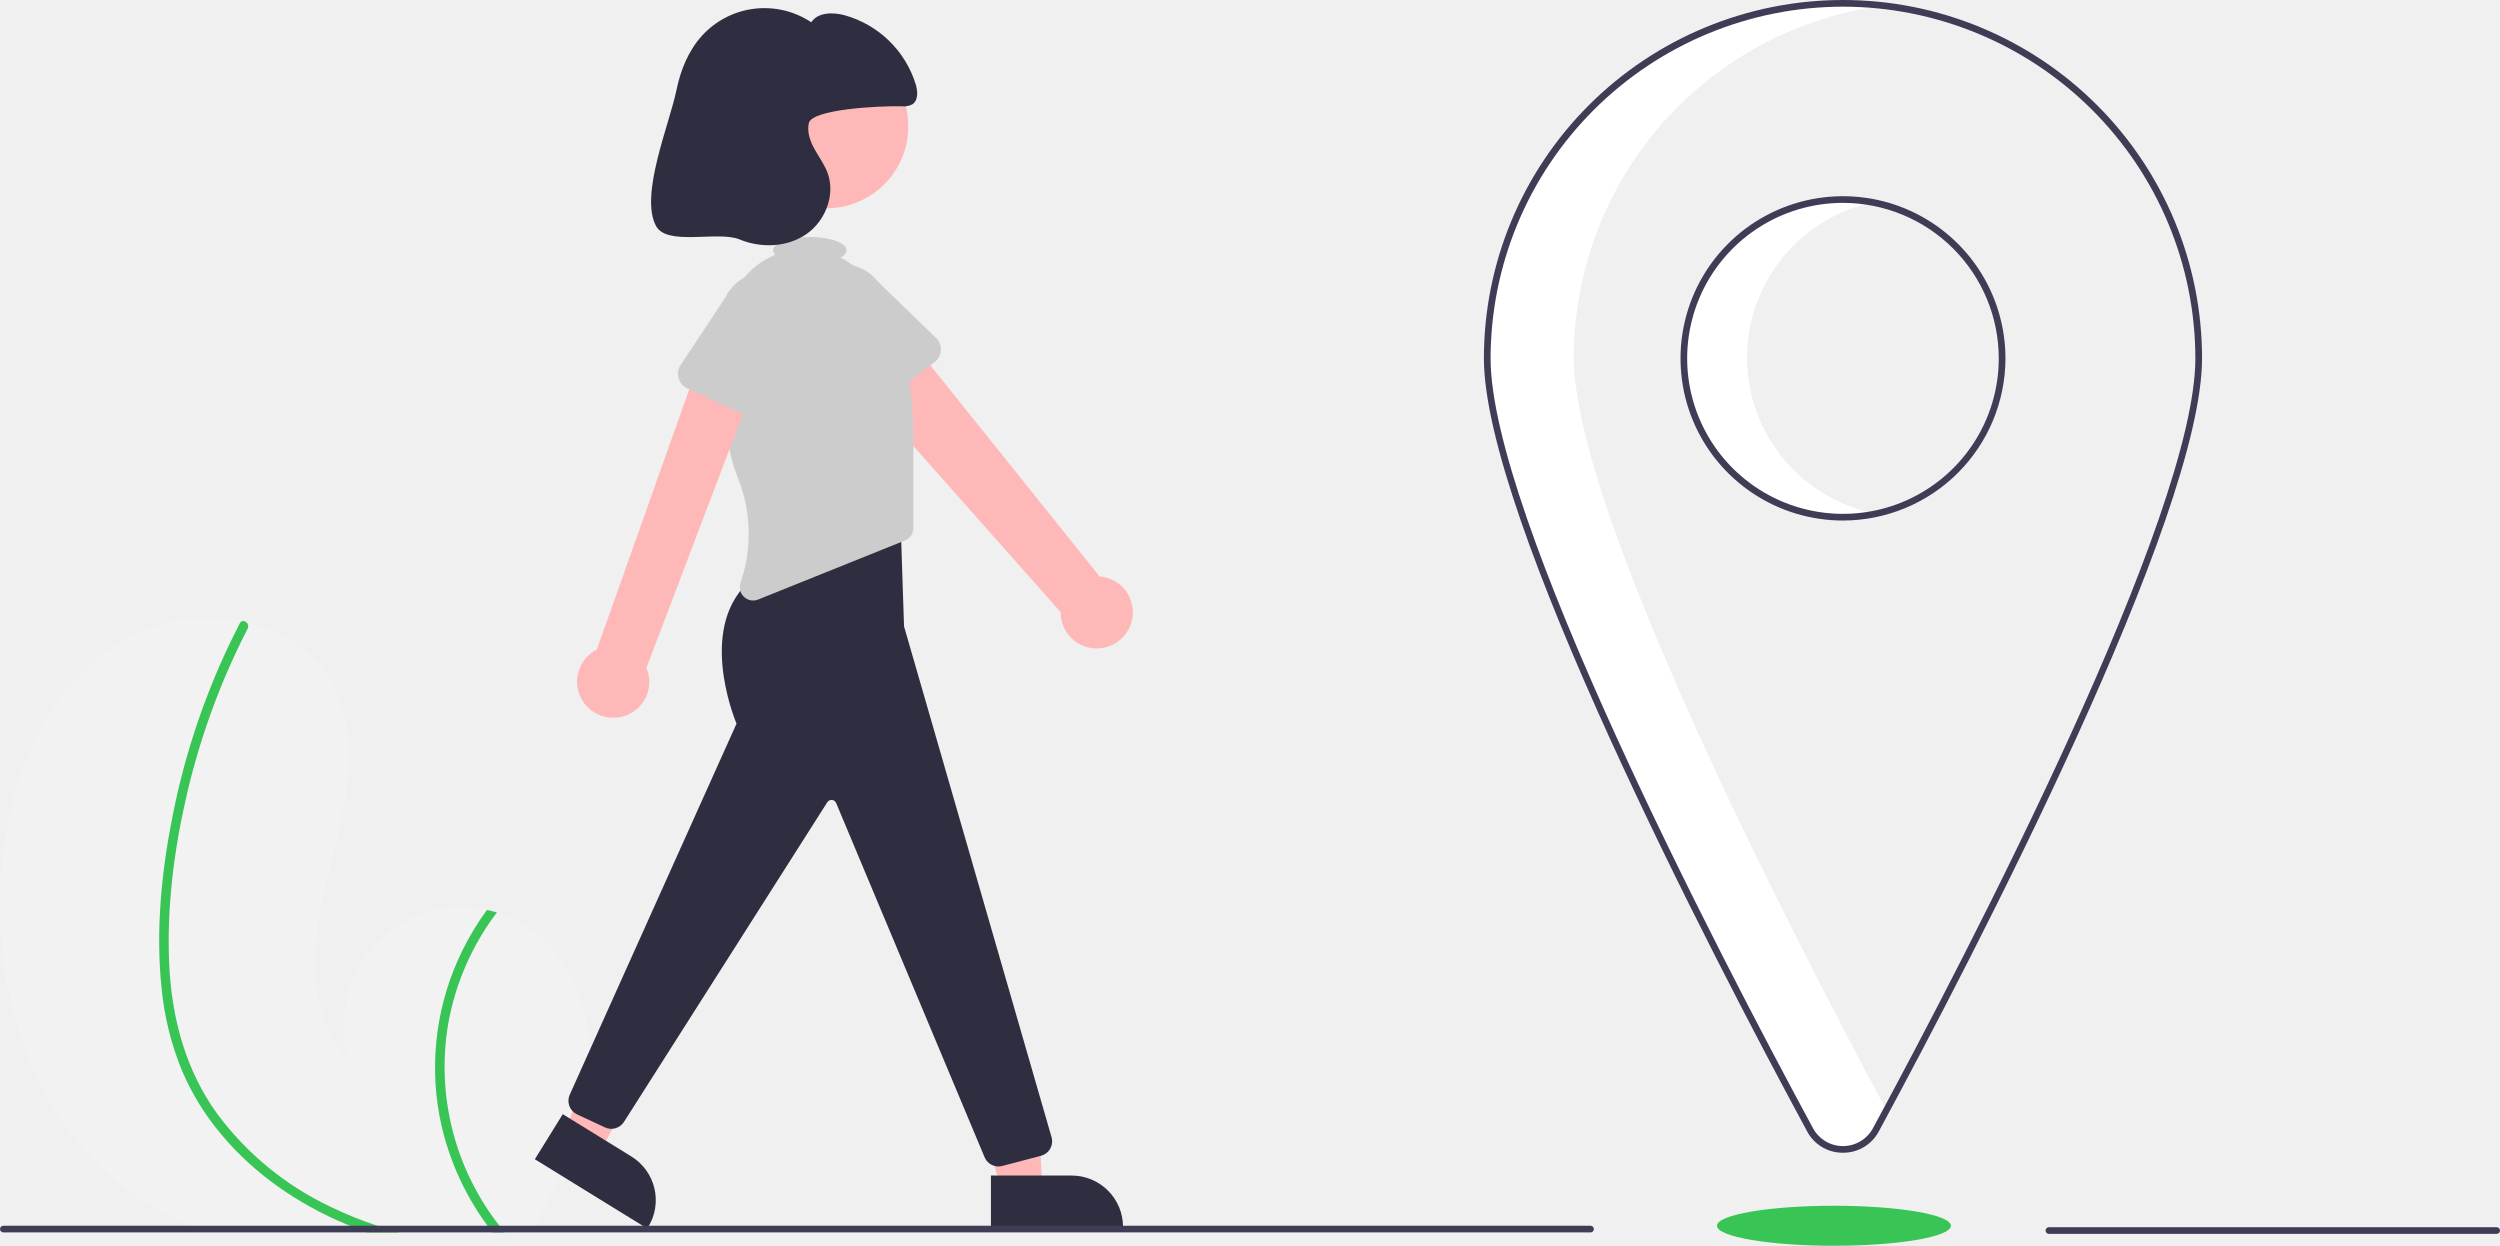
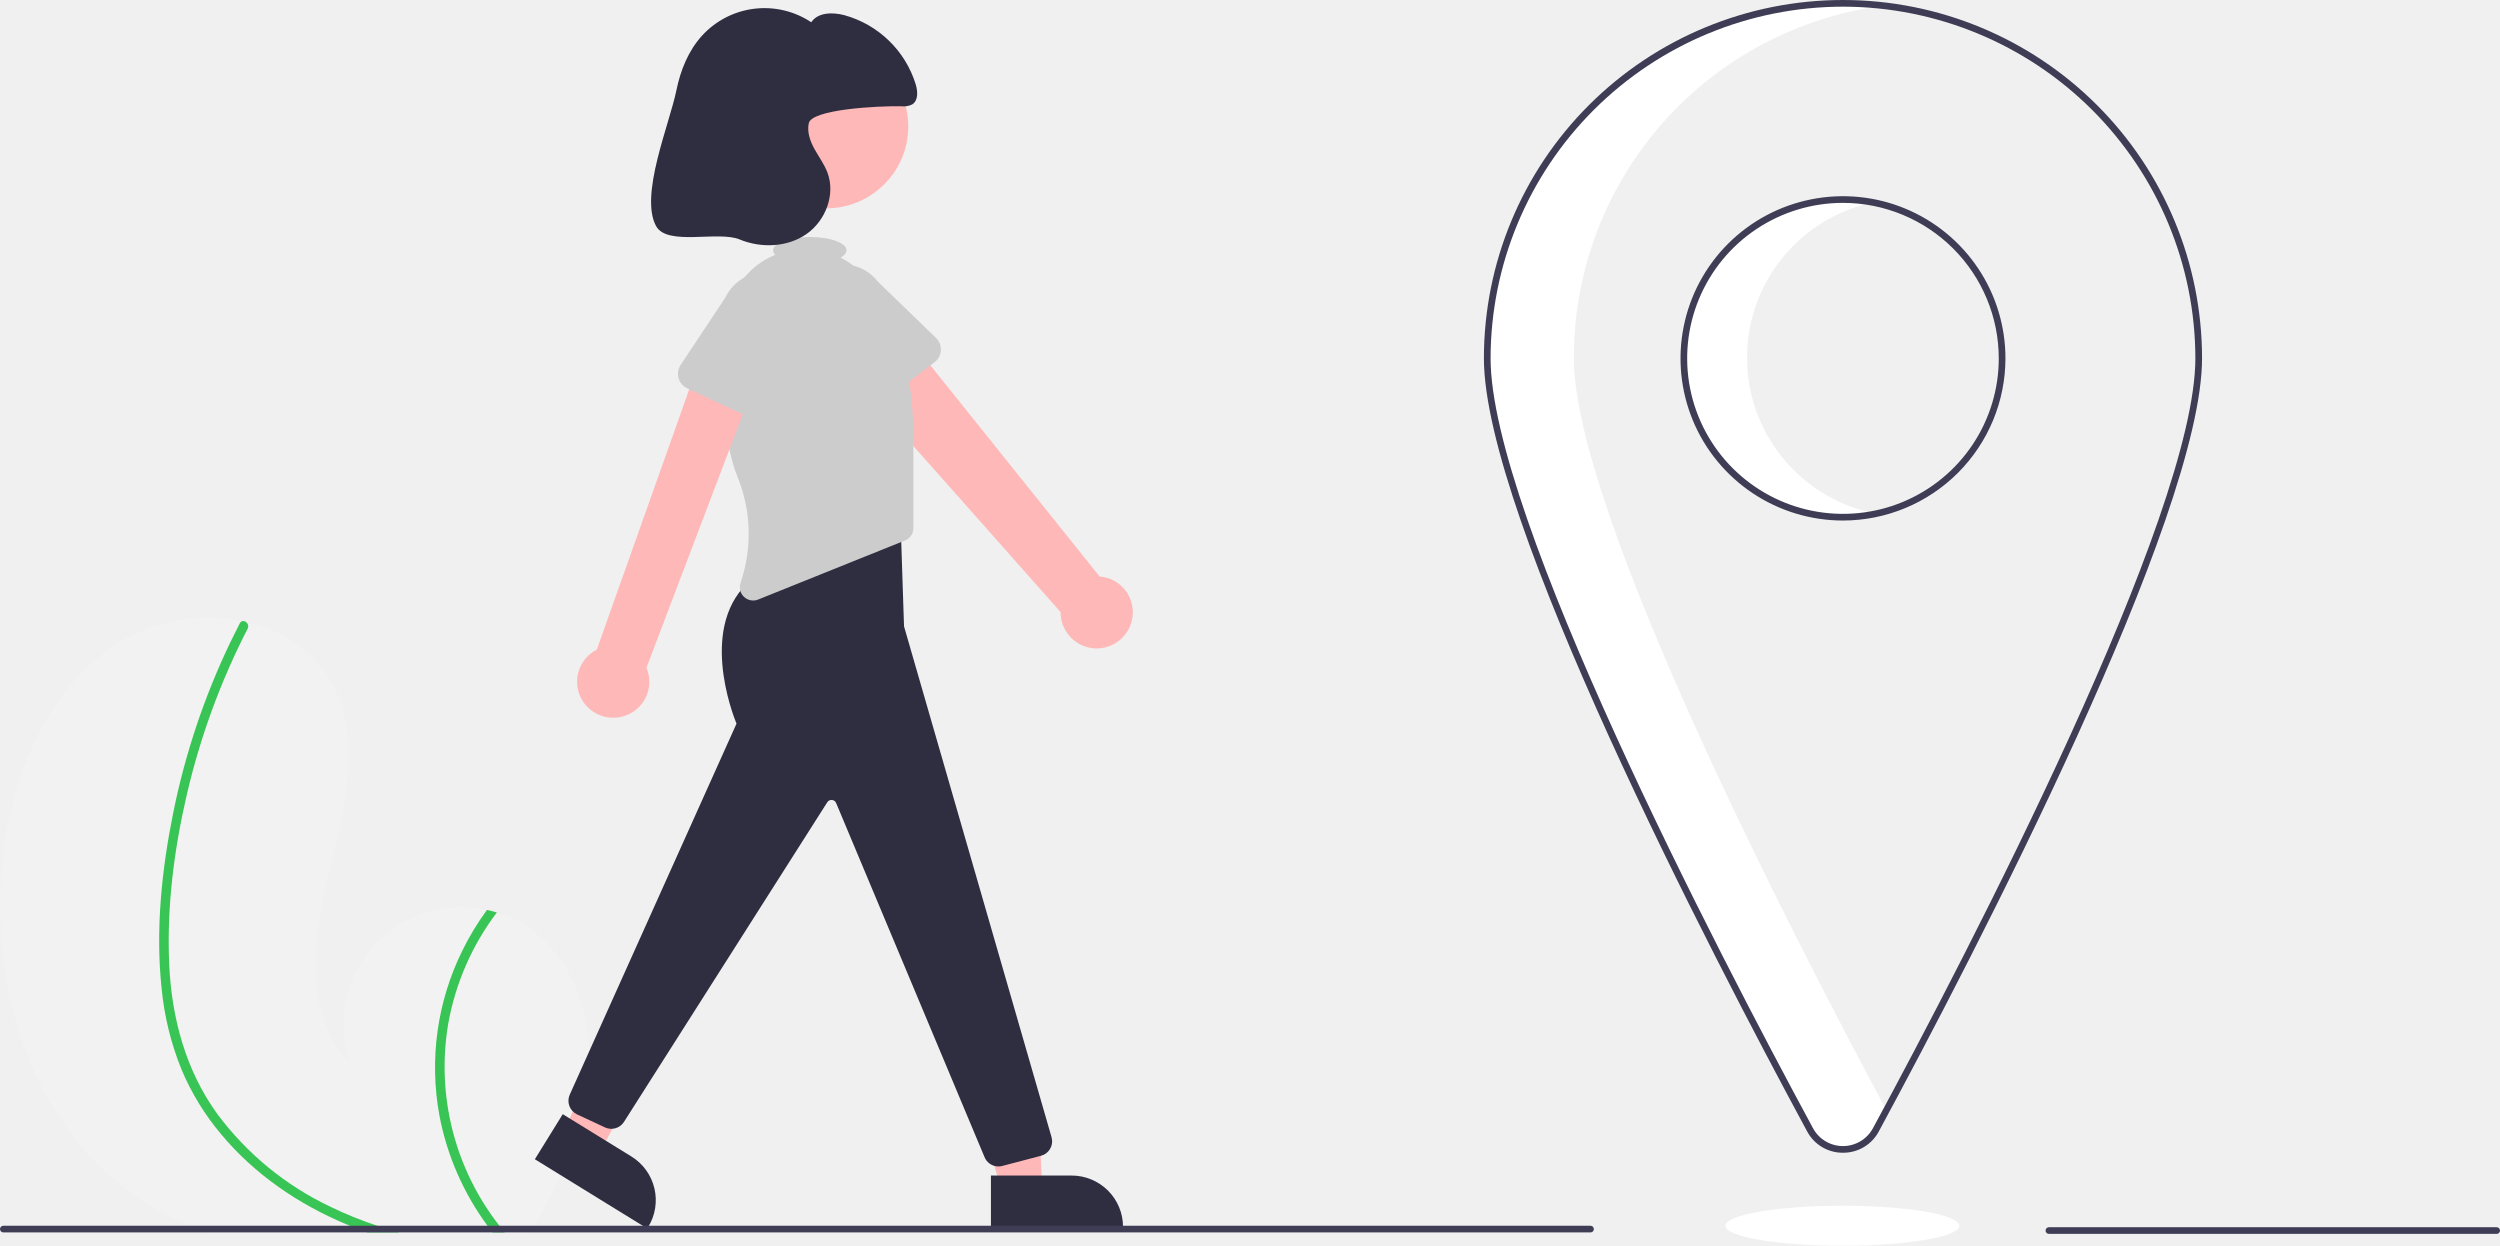
<svg xmlns="http://www.w3.org/2000/svg" width="295" height="147" viewBox="0 0 295 147" fill="none">
-   <path d="M69.399 127.915C68.642 133.869 66 139.358 63.054 144.639C62.909 144.903 62.763 145.162 62.613 145.426H24.454C23.776 145.186 23.109 144.922 22.447 144.639C20.005 143.615 17.687 142.32 15.535 140.779C3.123 131.854 -1.656 114.988 0.505 99.877C1.841 90.484 5.973 80.898 14.013 75.841C18.378 73.19 23.585 72.28 28.594 73.291C28.724 73.315 28.854 73.343 28.984 73.374C33.187 74.319 36.933 76.664 39.066 80.445C42.899 87.241 40.616 95.659 38.731 103.222C36.85 110.789 35.833 119.84 41.286 125.42C40.486 123.087 40.323 120.584 40.814 118.167C41.305 115.751 42.431 113.508 44.078 111.671C45.726 109.833 47.833 108.466 50.185 107.711C52.537 106.956 55.048 106.839 57.459 107.373C57.854 107.456 58.244 107.551 58.631 107.669C59.557 107.939 60.45 108.313 61.292 108.782C67.723 112.367 70.325 120.623 69.399 127.915Z" fill="#F2F2F2" />
-   <path d="M44.519 144.639C45.371 144.926 46.23 145.186 47.094 145.426H43.36C42.666 145.182 41.977 144.92 41.294 144.639C41.144 144.58 40.99 144.517 40.84 144.454C35.206 142.097 30.017 138.555 26.094 133.841C24.172 131.56 22.603 129.004 21.442 126.258C20.178 123.156 19.376 119.887 19.06 116.554C18.35 109.715 19.072 102.687 20.428 95.969C21.827 89.007 24.087 82.245 27.155 75.837C27.525 75.07 27.907 74.307 28.298 73.547C28.326 73.486 28.366 73.431 28.418 73.387C28.469 73.342 28.529 73.31 28.594 73.291C28.661 73.279 28.73 73.279 28.797 73.294C28.864 73.308 28.928 73.335 28.984 73.374C29.12 73.451 29.22 73.578 29.265 73.728C29.31 73.877 29.295 74.038 29.225 74.177C26.063 80.331 23.666 86.847 22.088 93.581C20.543 100.152 19.663 107.027 19.967 113.78C20.251 120.092 21.903 126.297 25.652 131.46C29.145 136.151 33.739 139.914 39.031 142.416C40.809 143.276 42.643 144.019 44.519 144.639Z" fill="#39C555" />
-   <path d="M59.569 145.426H58.122C57.917 145.166 57.72 144.903 57.526 144.639C54.68 140.778 52.74 136.328 51.849 131.618C50.635 125.021 51.581 118.209 54.546 112.19C55.374 110.502 56.349 108.891 57.459 107.373C57.854 107.456 58.244 107.55 58.631 107.669C55.705 111.535 53.738 116.037 52.89 120.808C52.183 124.981 52.355 129.255 53.395 133.358C54.435 137.461 56.32 141.303 58.93 144.639C59.139 144.907 59.352 145.17 59.569 145.426Z" fill="#39C555" />
-   <path d="M133.542 73.295C133.696 72.696 133.716 72.071 133.602 71.464C133.488 70.856 133.241 70.281 132.88 69.779C132.519 69.277 132.052 68.86 131.512 68.558C130.972 68.255 130.373 68.074 129.755 68.028L105.658 37.96L99.696 43.507L125.151 72.228C125.143 73.269 125.516 74.277 126.202 75.06C126.888 75.844 127.838 76.35 128.872 76.481C129.906 76.612 130.953 76.361 131.813 75.773C132.674 75.186 133.289 74.304 133.542 73.295Z" fill="#FFB8B8" />
-   <path d="M110.281 42.736L102.665 48.557C102.449 48.723 102.199 48.84 101.933 48.9C101.667 48.961 101.39 48.964 101.123 48.908C100.856 48.852 100.604 48.74 100.384 48.578C100.165 48.417 99.982 48.21 99.85 47.972L95.211 39.626C94.368 38.515 94.001 37.115 94.191 35.734C94.38 34.354 95.111 33.104 96.222 32.26C97.333 31.416 98.734 31.046 100.118 31.232C101.502 31.417 102.756 32.142 103.605 33.249L110.448 39.871C110.644 40.061 110.797 40.29 110.896 40.544C110.995 40.798 111.038 41.07 111.022 41.342C111.006 41.614 110.932 41.879 110.804 42.12C110.676 42.361 110.497 42.571 110.281 42.736H110.281Z" fill="#CCCCCC" />
+   <path d="M69.399 127.915C68.642 133.869 66 139.358 63.055 144.639C62.909 144.903 62.763 145.162 62.613 145.426H24.454C23.776 145.186 23.109 144.922 22.447 144.639C20.005 143.615 17.687 142.32 15.535 140.779C3.123 131.854 -1.656 114.988 0.505 99.877C1.841 90.484 5.974 80.898 14.013 75.841C18.379 73.19 23.585 72.28 28.594 73.291C28.724 73.315 28.854 73.343 28.984 73.374C33.187 74.319 36.933 76.664 39.066 80.445C42.899 87.241 40.616 95.659 38.731 103.222C36.85 110.789 35.833 119.84 41.286 125.42C40.486 123.087 40.323 120.584 40.814 118.167C41.305 115.751 42.432 113.508 44.079 111.671C45.726 109.833 47.834 108.466 50.185 107.711C52.537 106.956 55.048 106.839 57.46 107.373C57.854 107.456 58.244 107.551 58.631 107.669C59.557 107.939 60.45 108.313 61.292 108.782C67.723 112.367 70.325 120.623 69.399 127.915Z" fill="#F2F2F2" />
+   <path d="M44.519 144.639C45.371 144.926 46.23 145.186 47.094 145.426H43.36C42.666 145.182 41.977 144.92 41.294 144.639C41.144 144.58 40.99 144.517 40.84 144.454C35.206 142.097 30.017 138.555 26.094 133.841C24.172 131.56 22.603 129.004 21.442 126.258C20.178 123.157 19.376 119.887 19.06 116.554C18.35 109.715 19.072 102.687 20.428 95.969C21.827 89.007 24.087 82.245 27.155 75.837C27.525 75.07 27.907 74.307 28.298 73.547C28.326 73.486 28.366 73.431 28.418 73.387C28.469 73.343 28.529 73.31 28.594 73.291C28.661 73.279 28.73 73.279 28.797 73.294C28.864 73.308 28.928 73.335 28.984 73.374C29.12 73.452 29.22 73.578 29.265 73.728C29.31 73.877 29.295 74.038 29.225 74.177C26.063 80.331 23.666 86.847 22.088 93.581C20.543 100.153 19.663 107.027 19.967 113.78C20.251 120.092 21.903 126.297 25.652 131.46C29.145 136.151 33.739 139.914 39.031 142.416C40.809 143.276 42.643 144.019 44.519 144.639Z" fill="#39C555" />
+   <path d="M59.569 145.426H58.122C57.917 145.166 57.72 144.903 57.526 144.639C54.68 140.778 52.739 136.328 51.849 131.618C50.635 125.021 51.581 118.209 54.546 112.19C55.374 110.502 56.349 108.891 57.459 107.373C57.854 107.456 58.244 107.55 58.63 107.669C55.705 111.535 53.738 116.037 52.89 120.808C52.183 124.981 52.355 129.255 53.395 133.358C54.435 137.461 56.32 141.303 58.93 144.639C59.139 144.907 59.352 145.17 59.569 145.426Z" fill="#39C555" />
+   <path d="M133.542 73.295C133.696 72.696 133.716 72.071 133.602 71.464C133.488 70.856 133.241 70.281 132.88 69.779C132.519 69.277 132.052 68.86 131.512 68.558C130.972 68.255 130.373 68.074 129.755 68.028L105.658 37.96L99.696 43.507L125.151 72.228C125.143 73.269 125.516 74.276 126.202 75.06C126.888 75.844 127.838 76.35 128.872 76.481C129.906 76.612 130.953 76.361 131.813 75.773C132.674 75.186 133.289 74.304 133.542 73.295Z" fill="#FFB8B8" />
+   <path d="M110.281 42.736L102.665 48.557C102.449 48.723 102.199 48.84 101.933 48.9C101.667 48.961 101.39 48.964 101.123 48.908C100.856 48.852 100.604 48.74 100.384 48.578C100.165 48.417 99.982 48.21 99.85 47.972L95.211 39.626C94.368 38.515 94.001 37.115 94.191 35.734C94.38 34.354 95.111 33.105 96.222 32.26C97.333 31.416 98.734 31.046 100.118 31.232C101.502 31.417 102.756 32.142 103.605 33.249L110.448 39.871C110.644 40.061 110.797 40.29 110.896 40.544C110.995 40.798 111.038 41.07 111.022 41.342C111.006 41.614 110.932 41.879 110.804 42.12C110.676 42.361 110.497 42.571 110.281 42.736H110.281Z" fill="#CCCCCC" />
  <path d="M97.491 24.585C102.84 24.585 107.175 20.258 107.175 14.92C107.175 9.582 102.84 5.255 97.491 5.255C92.143 5.255 87.807 9.582 87.807 14.92C87.807 20.258 92.143 24.585 97.491 24.585Z" fill="#FFB8B8" />
  <path d="M118.163 140.289H122.997L122.537 131.26L115.402 131.26L118.163 140.289Z" fill="#FFB8B8" />
  <path d="M116.93 138.714L126.45 138.714H126.45C127.247 138.714 128.036 138.87 128.772 139.175C129.508 139.479 130.177 139.925 130.74 140.487C131.303 141.049 131.75 141.717 132.055 142.451C132.36 143.186 132.517 143.973 132.517 144.768V144.965L116.93 144.966L116.93 138.714Z" fill="#2F2E41" />
-   <path d="M66.625 133.459L70.737 135.994L75.101 128.071L70.124 124.963L66.625 133.459Z" fill="#FFB8B8" />
-   <path d="M66.405 131.472L74.504 136.465L74.505 136.465C75.182 136.883 75.771 137.43 76.237 138.075C76.703 138.72 77.037 139.45 77.22 140.224C77.404 140.998 77.432 141.8 77.305 142.585C77.177 143.37 76.896 144.122 76.478 144.798L76.374 144.966L63.113 136.791L66.405 131.472Z" fill="#2F2E41" />
-   <path d="M117.814 137.642C117.454 137.642 117.104 137.532 116.808 137.328C116.512 137.124 116.286 136.836 116.159 136.5L98.674 94.778C98.636 94.676 98.571 94.586 98.486 94.519C98.4 94.451 98.298 94.409 98.19 94.395C98.082 94.382 97.972 94.399 97.873 94.444C97.774 94.489 97.689 94.561 97.629 94.651L73.607 132.417C73.372 132.768 73.019 133.024 72.611 133.137C72.203 133.251 71.767 133.214 71.384 133.034L68.097 131.503C67.676 131.305 67.35 130.95 67.187 130.515C67.025 130.08 67.04 129.598 67.229 129.174L86.909 85.392C86.479 84.349 82.287 73.635 88.727 68.343L88.772 68.315L106.235 60.541L106.676 73.91L124.081 134.182C124.147 134.409 124.166 134.646 124.138 134.881C124.11 135.115 124.036 135.342 123.919 135.547C123.802 135.752 123.646 135.932 123.458 136.076C123.271 136.22 123.056 136.325 122.828 136.385L118.268 137.583C118.12 137.622 117.967 137.642 117.814 137.642Z" fill="#2F2E41" />
-   <path d="M106.499 40.984C105.834 38.321 104.892 35.636 103.629 34.396C103.164 33.944 102.728 33.465 102.322 32.96C101.472 31.892 100.403 31.018 99.187 30.396C99.632 30.149 99.893 29.854 99.893 29.537C99.893 28.668 97.951 27.963 95.555 27.963C93.16 27.963 91.218 28.668 91.218 29.537C91.224 29.638 91.25 29.737 91.294 29.828C91.338 29.919 91.4 30 91.476 30.067C89.912 30.703 88.553 31.756 87.547 33.11C86.54 34.464 85.926 36.068 85.77 37.746C85.21 43.734 85.046 51.388 87.01 56.229C88.656 60.232 88.787 64.697 87.378 68.789C87.282 69.074 87.271 69.381 87.344 69.672C87.418 69.964 87.574 70.228 87.793 70.434C88.013 70.639 88.287 70.778 88.582 70.833C88.879 70.888 89.184 70.858 89.463 70.745L106.791 63.776C107.083 63.659 107.332 63.457 107.508 63.197C107.684 62.937 107.778 62.63 107.778 62.316V51.732C107.792 48.111 107.363 44.501 106.499 40.984Z" fill="#CCCCCC" />
+   <path d="M66.625 133.459L70.737 135.994L75.101 128.071L70.124 124.964L66.625 133.459Z" fill="#FFB8B8" />
+   <path d="M66.405 131.472L74.504 136.465L74.504 136.465C75.182 136.883 75.771 137.43 76.237 138.075C76.703 138.72 77.037 139.45 77.22 140.224C77.403 140.998 77.432 141.8 77.305 142.585C77.177 143.37 76.896 144.122 76.477 144.798L76.374 144.966L63.113 136.791L66.405 131.472Z" fill="#2F2E41" />
+   <path d="M117.814 137.642C117.454 137.642 117.104 137.532 116.808 137.328C116.512 137.124 116.286 136.836 116.159 136.5L98.673 94.778C98.636 94.676 98.571 94.586 98.485 94.519C98.4 94.451 98.298 94.409 98.19 94.396C98.082 94.382 97.972 94.399 97.873 94.444C97.774 94.489 97.689 94.561 97.628 94.651L73.607 132.417C73.372 132.768 73.019 133.024 72.611 133.137C72.203 133.251 71.767 133.214 71.384 133.034L68.097 131.503C67.676 131.305 67.35 130.95 67.187 130.515C67.025 130.08 67.04 129.598 67.229 129.174L86.908 85.392C86.479 84.349 82.287 73.635 88.727 68.343L88.772 68.315L106.235 60.541L106.675 73.91L124.081 134.182C124.146 134.409 124.166 134.646 124.138 134.881C124.11 135.115 124.036 135.342 123.919 135.547C123.802 135.752 123.646 135.932 123.458 136.076C123.271 136.22 123.056 136.325 122.827 136.385L118.268 137.583C118.12 137.622 117.967 137.642 117.814 137.642Z" fill="#2F2E41" />
+   <path d="M106.499 40.984C105.834 38.321 104.892 35.636 103.629 34.396C103.164 33.944 102.728 33.465 102.322 32.96C101.472 31.892 100.403 31.017 99.187 30.396C99.632 30.149 99.893 29.854 99.893 29.537C99.893 28.668 97.951 27.963 95.555 27.963C93.16 27.963 91.218 28.668 91.218 29.537C91.224 29.638 91.25 29.737 91.294 29.828C91.338 29.919 91.4 30 91.476 30.067C89.912 30.703 88.553 31.756 87.547 33.11C86.54 34.464 85.926 36.068 85.77 37.746C85.21 43.734 85.046 51.388 87.01 56.229C88.656 60.232 88.787 64.697 87.378 68.789C87.282 69.074 87.271 69.381 87.344 69.672C87.418 69.964 87.574 70.228 87.793 70.434C88.013 70.639 88.287 70.778 88.582 70.833C88.879 70.888 89.184 70.858 89.463 70.745L106.791 63.776C107.083 63.659 107.332 63.457 107.508 63.197C107.684 62.937 107.778 62.63 107.778 62.316V51.732C107.792 48.111 107.363 44.501 106.499 40.984Z" fill="#CCCCCC" />
  <path d="M73.346 84.578C73.949 84.438 74.514 84.168 75.001 83.786C75.489 83.405 75.886 82.921 76.166 82.37C76.446 81.819 76.601 81.213 76.621 80.595C76.641 79.978 76.525 79.363 76.281 78.795L89.838 43.113L82.963 41.341L70.423 76.656C69.494 77.128 68.771 77.924 68.391 78.893C68.01 79.862 67.999 80.936 68.359 81.912C68.719 82.889 69.426 83.699 70.345 84.191C71.264 84.682 72.332 84.819 73.346 84.578V84.578Z" fill="#FFB8B8" />
-   <path d="M89.782 49.884L81.094 45.825C80.847 45.71 80.628 45.542 80.451 45.335C80.275 45.127 80.145 44.884 80.071 44.621C79.997 44.359 79.981 44.084 80.023 43.815C80.066 43.546 80.165 43.289 80.316 43.062L85.596 35.104C86.195 33.846 87.27 32.877 88.585 32.408C89.899 31.94 91.346 32.01 92.609 32.605C93.871 33.199 94.846 34.268 95.32 35.579C95.794 36.889 95.728 38.334 95.137 39.595L92.406 48.71C92.328 48.971 92.195 49.212 92.015 49.417C91.835 49.622 91.612 49.785 91.363 49.897C91.114 50.008 90.844 50.065 90.571 50.062C90.298 50.06 90.029 49.999 89.782 49.884Z" fill="#CCCCCC" />
-   <path d="M106.387 12.541C106.823 12.592 107.266 12.513 107.657 12.312C108.371 11.845 108.301 10.784 108.059 9.967C107.457 8.008 106.37 6.233 104.898 4.803C103.427 3.374 101.619 2.338 99.64 1.791C98.262 1.425 96.517 1.439 95.728 2.626C93.746 1.308 91.357 0.743 88.993 1.032C86.629 1.322 84.448 2.448 82.844 4.205C81.227 5.977 80.3 8.288 79.82 10.637C78.992 14.683 75.448 23.029 77.411 26.665C78.718 29.084 84.729 27.199 87.272 28.253C89.815 29.306 92.906 29.188 95.165 27.617C97.424 26.045 98.61 22.943 97.642 20.37C97.267 19.375 96.618 18.511 96.106 17.58C95.594 16.648 95.21 15.571 95.439 14.533C95.795 12.917 103.439 12.48 106.387 12.541Z" fill="#2F2E41" />
-   <path d="M188.075 145.032C188.075 145.084 188.065 145.135 188.045 145.183C188.026 145.231 187.997 145.275 187.96 145.311C187.923 145.348 187.88 145.377 187.832 145.396C187.784 145.416 187.733 145.426 187.681 145.426H0.394C0.29 145.426 0.189 145.384 0.115 145.311C0.042 145.237 0 145.137 0 145.032C0 144.928 0.042 144.828 0.115 144.754C0.189 144.68 0.29 144.639 0.394 144.639H187.681C187.733 144.639 187.784 144.649 187.832 144.668C187.88 144.688 187.923 144.717 187.96 144.754C187.997 144.79 188.026 144.834 188.045 144.882C188.065 144.929 188.075 144.981 188.075 145.032Z" fill="#3F3D56" />
-   <path d="M216.405 147C224.026 147 230.205 145.943 230.205 144.639C230.205 143.335 224.026 142.278 216.405 142.278C208.783 142.278 202.605 143.335 202.605 144.639C202.605 145.943 208.783 147 216.405 147Z" fill="#39C555" />
+   <path d="M89.782 49.884L81.094 45.825C80.847 45.71 80.628 45.542 80.451 45.335C80.275 45.127 80.145 44.884 80.071 44.621C79.997 44.359 79.981 44.084 80.023 43.815C80.065 43.546 80.165 43.289 80.316 43.062L85.596 35.104C86.195 33.846 87.27 32.877 88.585 32.408C89.899 31.94 91.346 32.01 92.609 32.605C93.871 33.199 94.846 34.269 95.32 35.579C95.794 36.889 95.728 38.334 95.136 39.595L92.406 48.71C92.328 48.971 92.195 49.212 92.014 49.417C91.835 49.622 91.612 49.785 91.363 49.897C91.114 50.008 90.844 50.065 90.571 50.062C90.298 50.06 90.029 49.999 89.782 49.884Z" fill="#CCCCCC" />
+   <path d="M106.387 12.541C106.823 12.592 107.266 12.513 107.657 12.312C108.371 11.845 108.301 10.785 108.059 9.967C107.457 8.008 106.37 6.233 104.898 4.804C103.427 3.375 101.619 2.338 99.64 1.791C98.262 1.425 96.517 1.439 95.728 2.626C93.746 1.308 91.357 0.743 88.993 1.032C86.629 1.322 84.448 2.448 82.844 4.205C81.227 5.977 80.3 8.288 79.82 10.637C78.992 14.683 75.448 23.029 77.411 26.665C78.718 29.084 84.729 27.199 87.272 28.253C89.815 29.306 92.906 29.188 95.165 27.617C97.424 26.045 98.61 22.943 97.642 20.37C97.267 19.375 96.618 18.511 96.106 17.58C95.594 16.648 95.21 15.571 95.439 14.533C95.795 12.917 103.439 12.48 106.387 12.541Z" fill="#2F2E41" />
+   <path d="M188.075 145.032C188.075 145.084 188.065 145.135 188.045 145.183C188.026 145.231 187.997 145.275 187.96 145.311C187.923 145.348 187.88 145.377 187.832 145.396C187.784 145.416 187.733 145.426 187.681 145.426H0.394C0.29 145.426 0.189 145.384 0.115 145.311C0.042 145.237 0 145.137 0 145.032C0 144.928 0.042 144.828 0.115 144.754C0.189 144.68 0.29 144.639 0.394 144.639H187.681C187.733 144.639 187.784 144.649 187.832 144.669C187.88 144.688 187.923 144.717 187.96 144.754C187.997 144.79 188.026 144.834 188.045 144.882C188.065 144.929 188.075 144.981 188.075 145.032Z" fill="#3F3D56" />
+   <path d="M217.405 147C225.026 147 231.205 145.943 231.205 144.639C231.205 143.335 225.026 142.278 217.405 142.278C209.783 142.278 203.605 143.335 203.605 144.639C203.605 145.943 209.783 147 217.405 147Z" fill="white" />
  <path d="M294.606 145.599H241.771C241.667 145.599 241.566 145.558 241.492 145.484C241.418 145.41 241.377 145.31 241.377 145.206C241.377 145.101 241.418 145.001 241.492 144.927C241.566 144.854 241.667 144.812 241.771 144.812H294.606C294.71 144.812 294.811 144.854 294.885 144.927C294.958 145.001 295 145.101 295 145.206C295 145.31 294.958 145.41 294.885 145.484C294.811 145.558 294.71 145.599 294.606 145.599Z" fill="#3F3D56" />
-   <path d="M206.147 42.21C206.148 37.923 207.621 33.766 210.321 30.431C213.02 27.096 216.784 24.786 220.983 23.885C218.245 23.299 215.41 23.331 212.686 23.98C209.962 24.628 207.418 25.876 205.239 27.633C203.061 29.39 201.304 31.611 200.097 34.133C198.89 36.655 198.264 39.415 198.264 42.21C198.264 45.005 198.89 47.765 200.097 50.287C201.304 52.809 203.061 55.03 205.239 56.787C207.418 58.544 209.962 59.792 212.686 60.441C215.41 61.089 218.245 61.121 220.983 60.535C216.784 59.634 213.02 57.324 210.321 53.989C207.621 50.654 206.148 46.497 206.147 42.21Z" fill="white" />
-   <path d="M185.71 42.21C185.71 31.985 189.458 22.113 196.245 14.454C203.033 6.795 212.392 1.877 222.561 0.628C216.66 -0.094 210.673 0.442 204.996 2.202C199.319 3.962 194.081 6.904 189.629 10.835C185.176 14.766 181.611 19.595 179.168 25.004C176.725 30.413 175.461 36.277 175.458 42.21C175.458 61.002 203.149 113.996 213.55 133.237C213.927 133.937 214.488 134.522 215.172 134.93C215.856 135.338 216.638 135.553 217.435 135.553C218.231 135.553 219.013 135.338 219.697 134.93C220.381 134.522 220.942 133.937 221.32 133.237C221.709 132.517 222.125 131.744 222.561 130.933C211.364 110.072 185.71 60.299 185.71 42.21Z" fill="white" />
+   <path d="M206.147 42.21C206.148 37.923 207.621 33.766 210.321 30.431C213.02 27.097 216.784 24.786 220.983 23.885C218.245 23.299 215.41 23.331 212.686 23.98C209.962 24.628 207.418 25.876 205.239 27.633C203.061 29.39 201.304 31.611 200.097 34.133C198.89 36.655 198.264 39.415 198.264 42.21C198.264 45.005 198.89 47.765 200.097 50.287C201.304 52.809 203.061 55.03 205.239 56.787C207.418 58.544 209.962 59.792 212.686 60.441C215.41 61.089 218.245 61.121 220.983 60.535C216.784 59.634 213.02 57.324 210.321 53.989C207.621 50.655 206.148 46.497 206.147 42.21Z" fill="white" />
+   <path d="M185.71 42.21C185.71 31.985 189.458 22.113 196.245 14.454C203.033 6.795 212.392 1.878 222.561 0.628C216.66 -0.094 210.673 0.442 204.996 2.202C199.319 3.962 194.081 6.904 189.629 10.835C185.176 14.766 181.611 19.595 179.168 25.004C176.725 30.413 175.461 36.277 175.458 42.21C175.458 61.002 203.149 113.996 213.55 133.237C213.927 133.937 214.488 134.522 215.172 134.93C215.856 135.338 216.638 135.553 217.435 135.553C218.231 135.553 219.013 135.338 219.697 134.93C220.381 134.522 220.942 133.937 221.32 133.237C221.709 132.517 222.125 131.744 222.561 130.933C211.364 110.072 185.71 60.299 185.71 42.21Z" fill="white" />
  <path d="M217.471 136.024C216.601 136.031 215.747 135.799 215.001 135.354C214.254 134.909 213.645 134.268 213.239 133.501C201.771 112.286 175.1 60.93 175.1 42.288C175.1 31.072 179.564 20.316 187.51 12.386C195.456 4.455 206.234 0 217.471 0C228.708 0 239.486 4.455 247.432 12.386C255.378 20.316 259.842 31.072 259.842 42.288C259.842 60.932 233.17 112.287 221.703 133.501C221.297 134.268 220.687 134.909 219.941 135.354C219.195 135.799 218.34 136.031 217.471 136.024ZM217.471 0.787C206.446 0.799 195.877 5.176 188.082 12.956C180.286 20.736 175.901 31.285 175.889 42.288C175.889 60.751 202.494 111.965 213.933 133.127C214.277 133.765 214.787 134.298 215.41 134.669C216.033 135.041 216.745 135.237 217.471 135.237C218.196 135.237 218.908 135.041 219.531 134.669C220.154 134.298 220.665 133.765 221.009 133.127C232.448 111.966 259.053 60.753 259.053 42.288C259.041 31.285 254.656 20.736 246.86 12.956C239.065 5.176 228.495 0.799 217.471 0.787Z" fill="#3F3D56" />
-   <path d="M217.471 61.423C213.679 61.423 209.972 60.301 206.819 58.198C203.666 56.096 201.208 53.107 199.757 49.61C198.306 46.114 197.926 42.266 198.666 38.554C199.406 34.842 201.232 31.433 203.913 28.757C206.594 26.08 210.011 24.258 213.73 23.52C217.449 22.781 221.305 23.16 224.808 24.608C228.311 26.057 231.306 28.509 233.413 31.656C235.519 34.803 236.644 38.503 236.644 42.288C236.638 47.361 234.616 52.224 231.022 55.812C227.428 59.399 222.554 61.417 217.471 61.423ZM217.471 23.939C213.835 23.939 210.28 25.015 207.257 27.031C204.233 29.047 201.877 31.913 200.485 35.266C199.094 38.618 198.73 42.307 199.439 45.867C200.149 49.426 201.899 52.696 204.471 55.262C207.042 57.828 210.318 59.575 213.884 60.283C217.45 60.991 221.147 60.628 224.506 59.239C227.865 57.85 230.737 55.499 232.757 52.481C234.777 49.464 235.855 45.916 235.855 42.288C235.85 37.423 233.911 32.759 230.465 29.319C227.018 25.879 222.345 23.944 217.471 23.939V23.939Z" fill="#3F3D56" />
+   <path d="M217.471 61.423C213.679 61.423 209.972 60.301 206.819 58.198C203.666 56.096 201.208 53.107 199.757 49.61C198.306 46.114 197.926 42.266 198.666 38.554C199.406 34.842 201.232 31.433 203.913 28.757C206.594 26.08 210.011 24.258 213.73 23.52C217.449 22.781 221.305 23.16 224.808 24.608C228.311 26.057 231.306 28.509 233.413 31.656C235.519 34.803 236.644 38.503 236.644 42.288C236.638 47.361 234.616 52.225 231.022 55.812C227.428 59.399 222.554 61.417 217.471 61.423ZM217.471 23.939C213.835 23.939 210.28 25.015 207.257 27.031C204.233 29.047 201.877 31.913 200.485 35.266C199.094 38.618 198.73 42.307 199.439 45.867C200.149 49.426 201.899 52.696 204.471 55.262C207.042 57.828 210.318 59.575 213.884 60.283C217.45 60.991 221.147 60.628 224.506 59.239C227.865 57.85 230.737 55.499 232.757 52.481C234.777 49.464 235.855 45.916 235.855 42.288C235.85 37.423 233.911 32.759 230.465 29.319C227.018 25.879 222.345 23.945 217.471 23.939V23.939Z" fill="#3F3D56" />
</svg>
